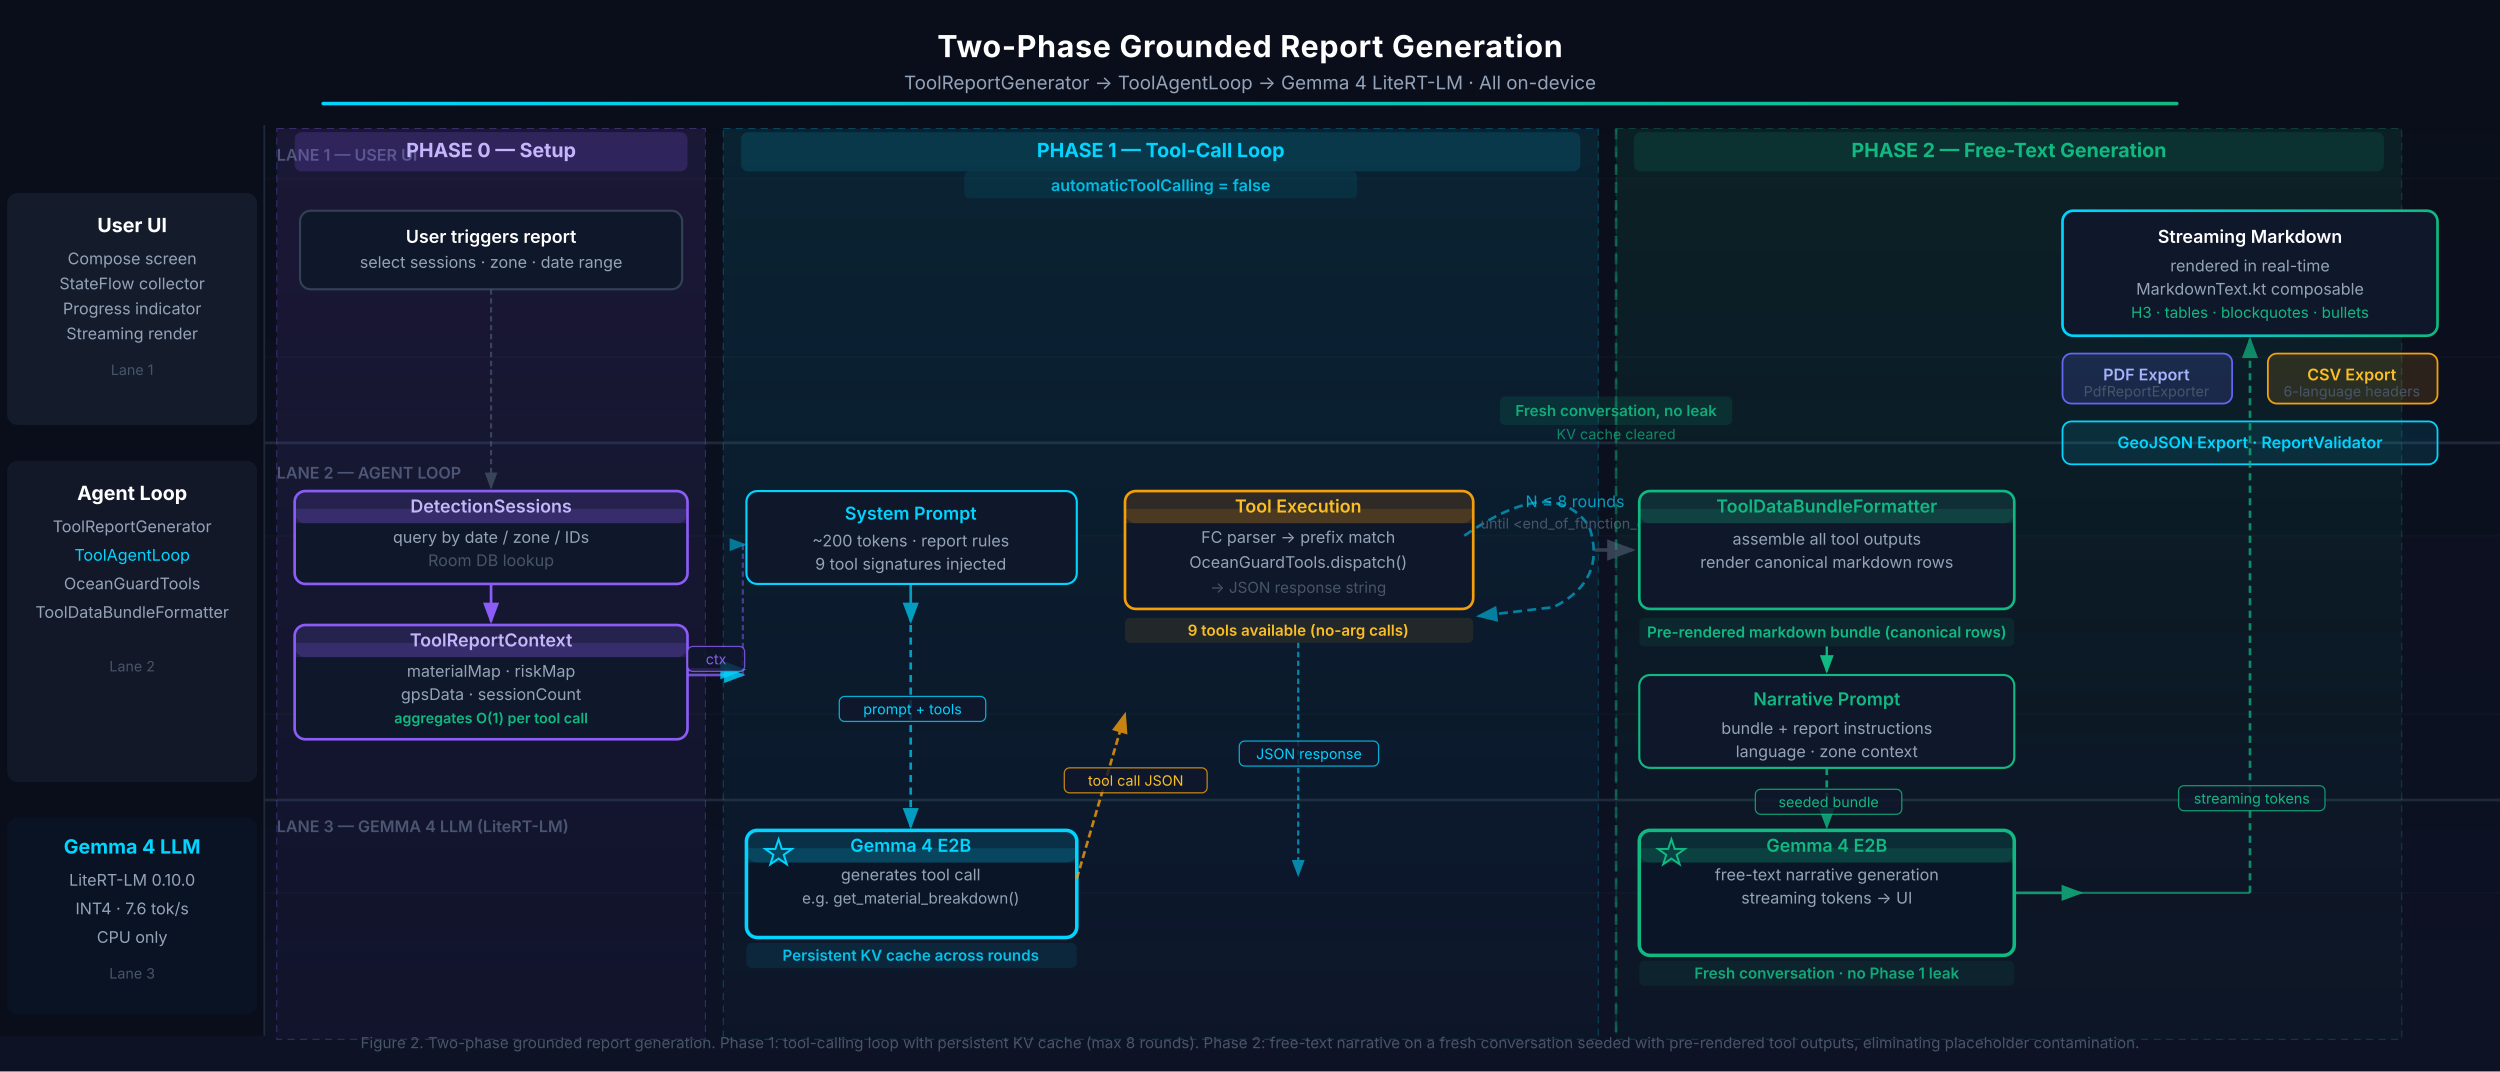
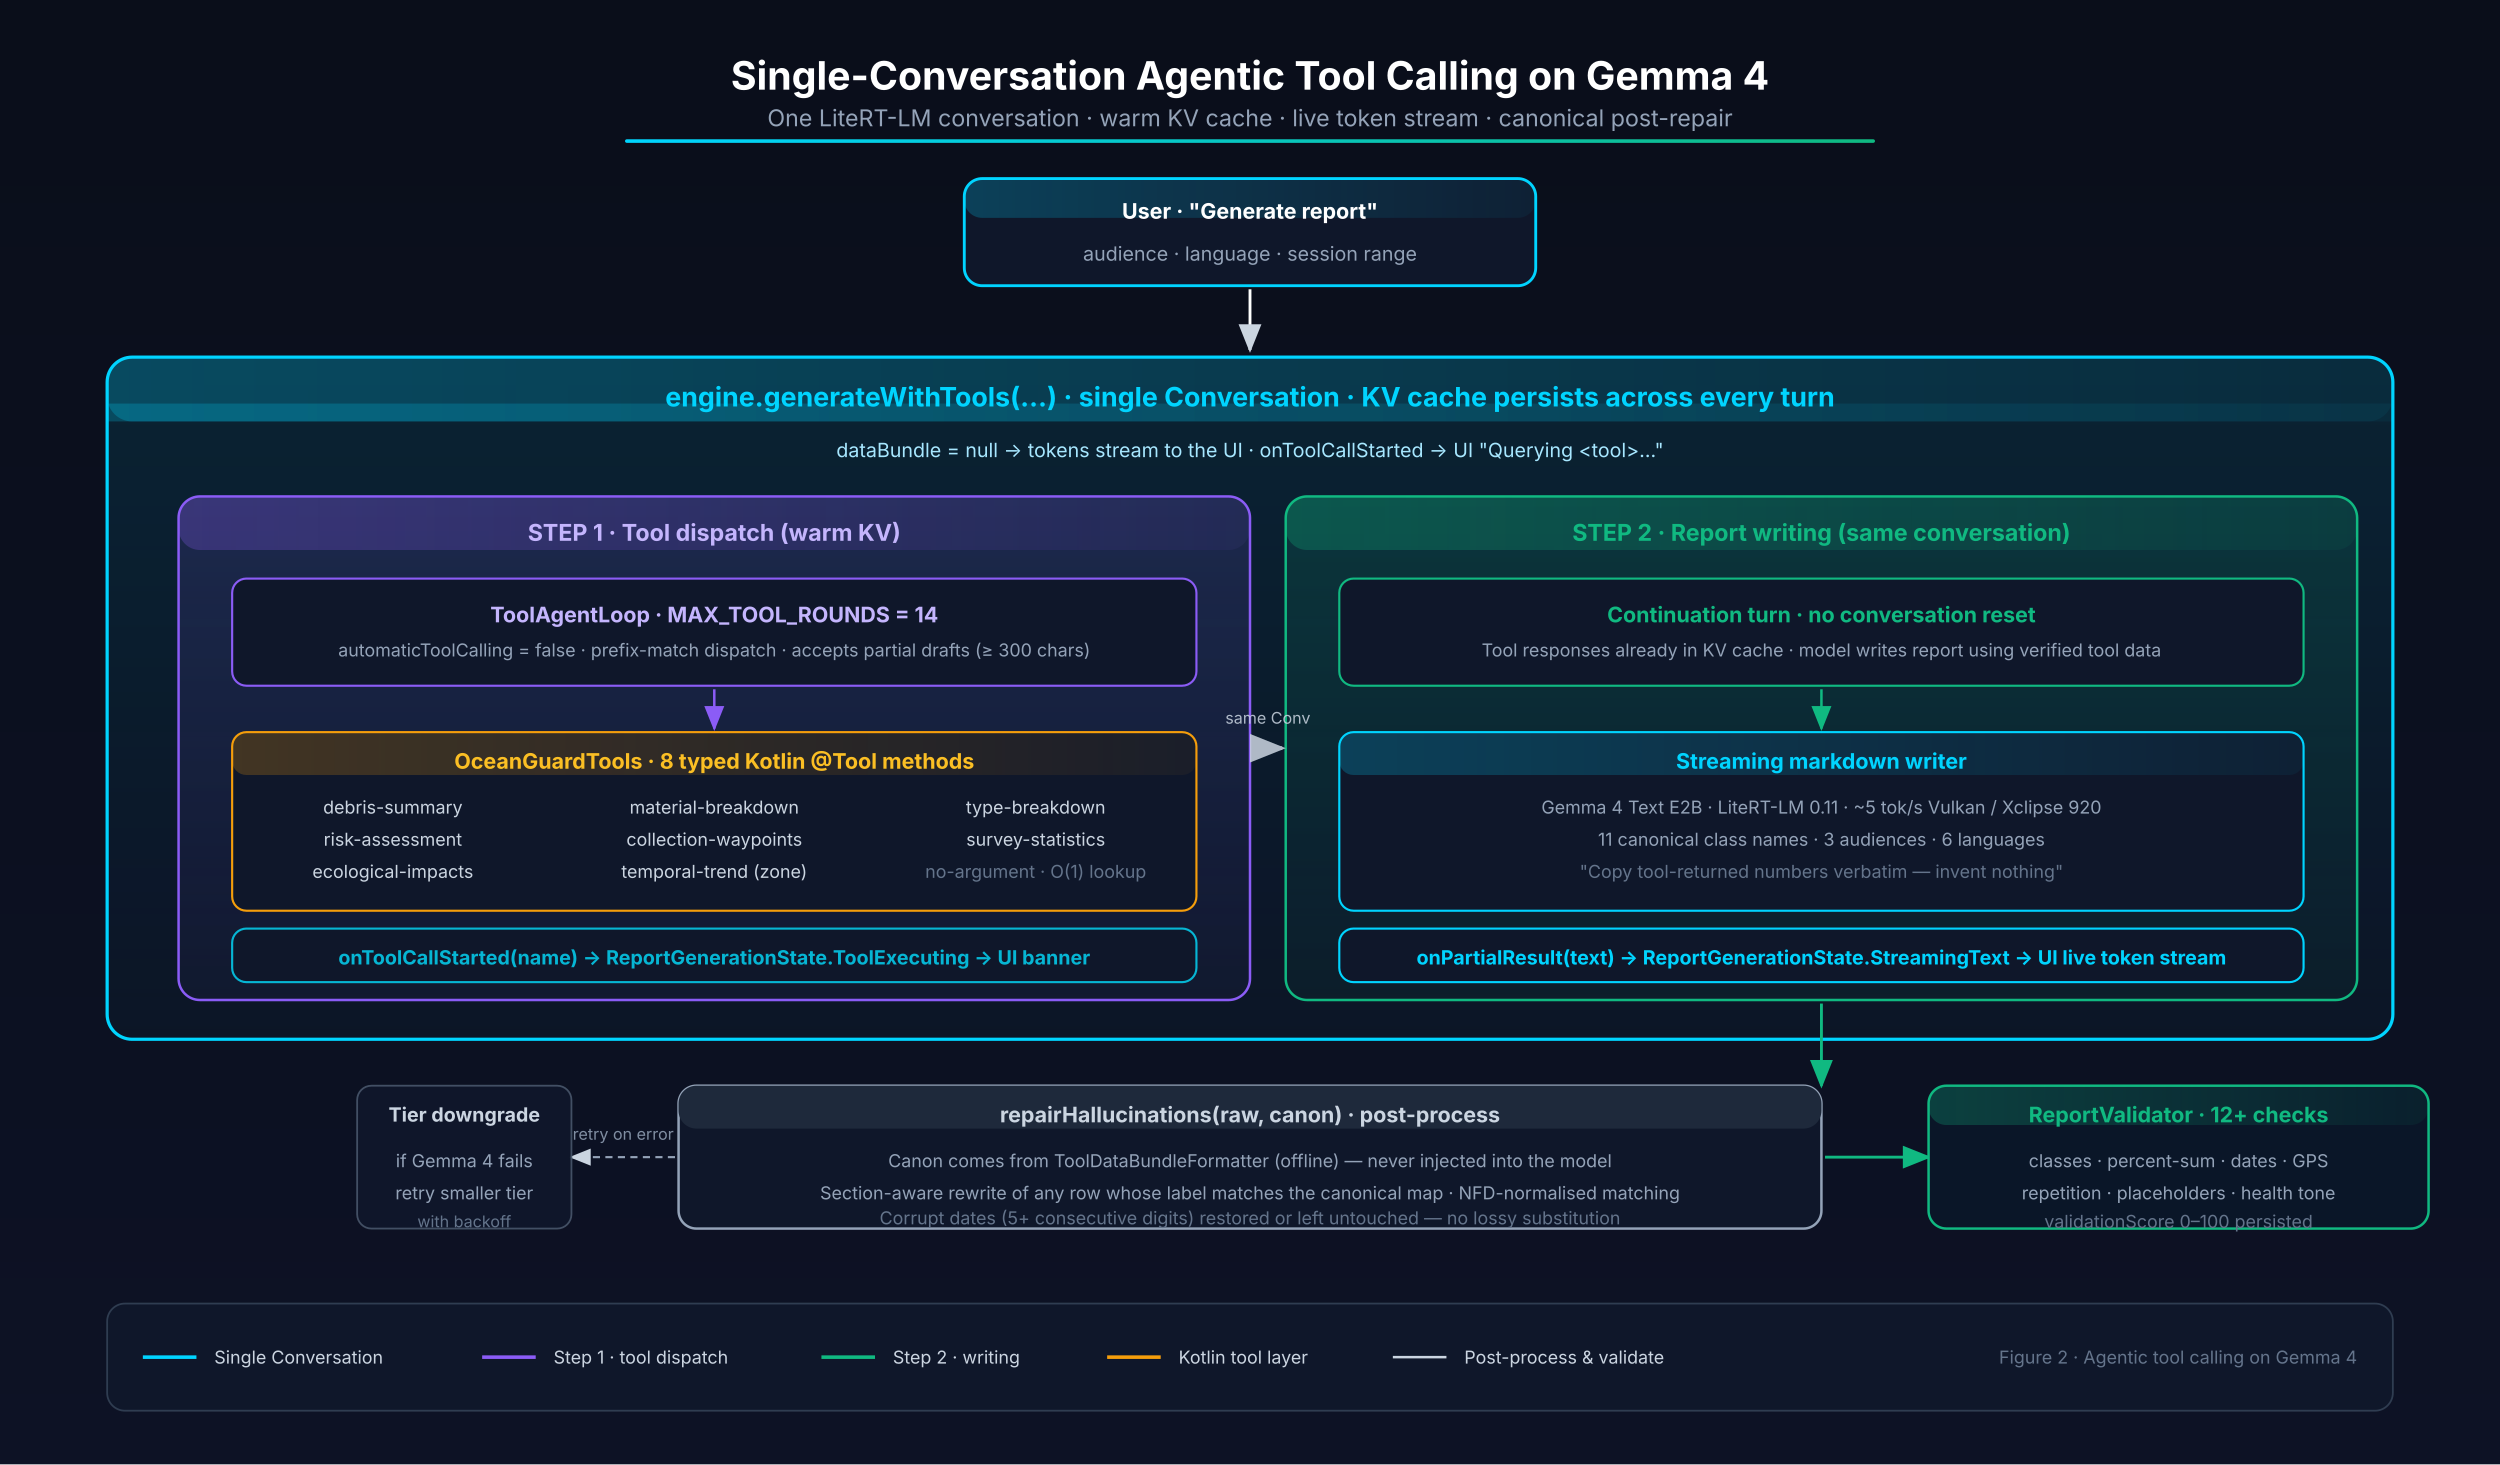
- <svg xmlns="http://www.w3.org/2000/svg" width="1400" height="600" viewBox="0 0 1400 600" role="img" aria-label="Two-phase tool-calling flow diagram">
+ <svg xmlns="http://www.w3.org/2000/svg" width="1400" height="820" viewBox="0 0 1400 820" role="img" aria-label="Single-conversation agentic tool calling on Gemma 4">
  <defs>
    <style>
-       text { font-family: Inter, system-ui, -apple-system, sans-serif; }
+       text { font-family: 'Inter', 'Segoe UI', system-ui, -apple-system, Arial, sans-serif; dominant-baseline: middle; }
    </style>
-     <linearGradient id="bgGrad2" x1="0" y1="0" x2="0" y2="1">
+     <linearGradient id="bg" x1="0" y1="0" x2="0" y2="1">
      <stop offset="0%" stop-color="#0a0e1a" />
      <stop offset="100%" stop-color="#0d1225" />
    </linearGradient>
-     <linearGradient id="gradCE" x1="0" y1="0" x2="1" y2="0">
+     <linearGradient id="cyanEmerald" x1="0" y1="0" x2="1" y2="0">
      <stop offset="0%" stop-color="#00d4ff" />
      <stop offset="100%" stop-color="#10b981" />
    </linearGradient>
-     <linearGradient id="phase0Grad" x1="0" y1="0" x2="0" y2="1">
-       <stop offset="0%" stop-color="#8b5cf6" stop-opacity="0.12" />
-       <stop offset="100%" stop-color="#8b5cf6" stop-opacity="0.03" />
-     </linearGradient>
-     <linearGradient id="phase1Grad" x1="0" y1="0" x2="0" y2="1">
+     <linearGradient id="convGrad" x1="0" y1="0" x2="0" y2="1">
      <stop offset="0%" stop-color="#00d4ff" stop-opacity="0.10" />
      <stop offset="100%" stop-color="#00d4ff" stop-opacity="0.02" />
    </linearGradient>
-     <linearGradient id="phase2Grad" x1="0" y1="0" x2="0" y2="1">
-       <stop offset="0%" stop-color="#10b981" stop-opacity="0.10" />
-       <stop offset="100%" stop-color="#10b981" stop-opacity="0.02" />
+     <linearGradient id="step1Grad" x1="0" y1="0" x2="0" y2="1">
+       <stop offset="0%" stop-color="#8b5cf6" stop-opacity="0.14" />
+       <stop offset="100%" stop-color="#8b5cf6" stop-opacity="0.04" />
    </linearGradient>
-     <marker id="arC" markerWidth="8" markerHeight="6" refX="7" refY="3" orient="auto">
-       <polygon points="0 0, 8 3, 0 6" fill="#00d4ff" />
+     <linearGradient id="step2Grad" x1="0" y1="0" x2="0" y2="1">
+       <stop offset="0%" stop-color="#10b981" stop-opacity="0.14" />
+       <stop offset="100%" stop-color="#10b981" stop-opacity="0.04" />
+     </linearGradient>
+     <linearGradient id="hdrViolet" x1="0" y1="0" x2="1" y2="0">
+       <stop offset="0%" stop-color="#8b5cf6" stop-opacity="0.26" />
+       <stop offset="100%" stop-color="#8b5cf6" stop-opacity="0.06" />
+     </linearGradient>
+     <linearGradient id="hdrEmerald" x1="0" y1="0" x2="1" y2="0">
+       <stop offset="0%" stop-color="#10b981" stop-opacity="0.26" />
+       <stop offset="100%" stop-color="#10b981" stop-opacity="0.06" />
+     </linearGradient>
+     <linearGradient id="hdrCyan" x1="0" y1="0" x2="1" y2="0">
+       <stop offset="0%" stop-color="#00d4ff" stop-opacity="0.22" />
+       <stop offset="100%" stop-color="#00d4ff" stop-opacity="0.05" />
+     </linearGradient>
+     <linearGradient id="hdrAmber" x1="0" y1="0" x2="1" y2="0">
+       <stop offset="0%" stop-color="#f59e0b" stop-opacity="0.22" />
+       <stop offset="100%" stop-color="#f59e0b" stop-opacity="0.05" />
+     </linearGradient>
+     <marker id="arV" markerWidth="10" markerHeight="8" refX="9" refY="4" orient="auto">
+       <polygon points="0 0, 10 4, 0 8" fill="#8b5cf6" />
    </marker>
-     <marker id="arE" markerWidth="8" markerHeight="6" refX="7" refY="3" orient="auto">
-       <polygon points="0 0, 8 3, 0 6" fill="#10b981" />
+     <marker id="arE" markerWidth="10" markerHeight="8" refX="9" refY="4" orient="auto">
+       <polygon points="0 0, 10 4, 0 8" fill="#10b981" />
    </marker>
-     <marker id="arS" markerWidth="8" markerHeight="6" refX="7" refY="3" orient="auto">
-       <polygon points="0 0, 8 3, 0 6" fill="#475569" />
+     <marker id="arC" markerWidth="10" markerHeight="8" refX="9" refY="4" orient="auto">
+       <polygon points="0 0, 10 4, 0 8" fill="#00d4ff" />
    </marker>
-     <marker id="arV" markerWidth="8" markerHeight="6" refX="7" refY="3" orient="auto">
-       <polygon points="0 0, 8 3, 0 6" fill="#8b5cf6" />
+     <marker id="arA" markerWidth="10" markerHeight="8" refX="9" refY="4" orient="auto">
+       <polygon points="0 0, 10 4, 0 8" fill="#f59e0b" />
    </marker>
-     <marker id="arF" markerWidth="8" markerHeight="6" refX="7" refY="3" orient="auto">
-       <polygon points="0 0, 8 3, 0 6" fill="#f59e0b" />
+     <marker id="arS" markerWidth="10" markerHeight="8" refX="9" refY="4" orient="auto">
+       <polygon points="0 0, 10 4, 0 8" fill="#cbd5e1" />
    </marker>
  </defs>
-   <rect width="1400" height="600" fill="url(#bgGrad2)" />
-   <g opacity="0.03" stroke="#94A3B8" stroke-width="1">
-     <line x1="0" y1="100" x2="1400" y2="100" />
-     <line x1="0" y1="200" x2="1400" y2="200" />
-     <line x1="0" y1="300" x2="1400" y2="300" />
-     <line x1="0" y1="400" x2="1400" y2="400" />
-     <line x1="0" y1="500" x2="1400" y2="500" />
-   </g>
-   <text x="700" y="32" text-anchor="middle" font-size="17" font-weight="700" fill="#FFFFFF" letter-spacing="0.4">Two-Phase Grounded Report Generation</text>
-   <text x="700" y="50" text-anchor="middle" font-size="10.5" fill="#94A3B8">ToolReportGenerator → ToolAgentLoop → Gemma 4 LiteRT-LM · All on-device</text>
-   <rect x="180" y="57" width="1040" height="2" rx="1" fill="url(#gradCE)" />
-   <rect x="0" y="70" width="148" height="510" fill="#0a0e1a" />
-   <line x1="148" y1="70" x2="148" y2="580" stroke="#1e293b" stroke-width="1" />
-   <rect x="4" y="108" width="140" height="130" rx="6" fill="#1e293b" fill-opacity="0.5" />
-   <text x="74" y="130" text-anchor="middle" font-size="11" font-weight="700" fill="#FFFFFF">User UI</text>
-   <text x="74" y="148" text-anchor="middle" font-size="9" fill="#94A3B8">Compose screen</text>
-   <text x="74" y="162" text-anchor="middle" font-size="9" fill="#94A3B8">StateFlow collector</text>
-   <text x="74" y="176" text-anchor="middle" font-size="9" fill="#94A3B8">Progress indicator</text>
-   <text x="74" y="190" text-anchor="middle" font-size="9" fill="#94A3B8">Streaming render</text>
-   <text x="74" y="210" text-anchor="middle" font-size="8" fill="#475569">Lane 1</text>
-   <rect x="4" y="258" width="140" height="180" rx="6" fill="#1e293b" fill-opacity="0.4" />
-   <text x="74" y="280" text-anchor="middle" font-size="11" font-weight="700" fill="#FFFFFF">Agent Loop</text>
-   <text x="74" y="298" text-anchor="middle" font-size="9" fill="#94A3B8">ToolReportGenerator</text>
-   <text x="74" y="314" text-anchor="middle" font-size="9" fill="#00d4ff">ToolAgentLoop</text>
-   <text x="74" y="330" text-anchor="middle" font-size="9" fill="#94A3B8">OceanGuardTools</text>
-   <text x="74" y="346" text-anchor="middle" font-size="9" fill="#94A3B8">ToolDataBundleFormatter</text>
-   <text x="74" y="376" text-anchor="middle" font-size="8" fill="#475569">Lane 2</text>
-   <rect x="4" y="458" width="140" height="110" rx="6" fill="#0a1628" fill-opacity="0.7" />
-   <text x="74" y="478" text-anchor="middle" font-size="11" font-weight="700" fill="#00d4ff">Gemma 4 LLM</text>
-   <text x="74" y="496" text-anchor="middle" font-size="9" fill="#94A3B8">LiteRT-LM 0.10.0</text>
-   <text x="74" y="512" text-anchor="middle" font-size="9" fill="#94A3B8">INT4 · 7.6 tok/s</text>
-   <text x="74" y="528" text-anchor="middle" font-size="9" fill="#94A3B8">CPU only</text>
-   <text x="74" y="548" text-anchor="middle" font-size="8" fill="#475569">Lane 3</text>
-   <line x1="148" y1="248" x2="1400" y2="248" stroke="#1e293b" stroke-width="1.5" />
-   <line x1="148" y1="448" x2="1400" y2="448" stroke="#1e293b" stroke-width="1.5" />
-   <text x="155" y="90" font-size="9" fill="#475569" font-weight="600">LANE 1 — USER UI</text>
-   <text x="155" y="268" font-size="9" fill="#475569" font-weight="600">LANE 2 — AGENT LOOP</text>
-   <text x="155" y="466" font-size="9" fill="#475569" font-weight="600">LANE 3 — GEMMA 4 LLM (LiteRT-LM)</text>
-   <rect x="155" y="72" width="240" height="510" fill="url(#phase0Grad)" />
-   <rect x="155" y="72" width="240" height="510" fill="none" stroke="#8b5cf6" stroke-width="0.5" stroke-dasharray="4,3" opacity="0.4" />
-   <rect x="405" y="72" width="490" height="510" fill="url(#phase1Grad)" />
-   <rect x="405" y="72" width="490" height="510" fill="none" stroke="#00d4ff" stroke-width="0.5" stroke-dasharray="4,3" opacity="0.3" />
-   <rect x="905" y="72" width="440" height="510" fill="url(#phase2Grad)" />
-   <rect x="905" y="72" width="440" height="510" fill="none" stroke="#10b981" stroke-width="0.5" stroke-dasharray="4,3" opacity="0.3" />
-   <rect x="165" y="74" width="220" height="22" rx="4" fill="#8b5cf6" fill-opacity="0.2" />
-   <text x="275" y="88" text-anchor="middle" font-size="11" font-weight="700" fill="#c4b5fd">PHASE 0 — Setup</text>
-   <rect x="415" y="74" width="470" height="22" rx="4" fill="#00d4ff" fill-opacity="0.12" />
-   <text x="650" y="88" text-anchor="middle" font-size="11" font-weight="700" fill="#00d4ff">PHASE 1 — Tool-Call Loop</text>
-   <rect x="540" y="96" width="220" height="15" rx="3" fill="#00d4ff" fill-opacity="0.08" />
-   <text x="650" y="107" text-anchor="middle" font-size="9" font-weight="600" fill="#00d4ff" opacity="0.85">automaticToolCalling = false</text>
-   <rect x="915" y="74" width="420" height="22" rx="4" fill="#10b981" fill-opacity="0.12" />
-   <text x="1125" y="88" text-anchor="middle" font-size="11" font-weight="700" fill="#10b981">PHASE 2 — Free-Text Generation</text>
-   <rect x="165" y="275" width="220" height="52" rx="6" fill="#0f172a" stroke="#8b5cf6" stroke-width="1.5" />
-   <rect x="165" y="275" width="220" height="18" rx="6" fill="#8b5cf6" fill-opacity="0.18" />
-   <rect x="165" y="285" width="220" height="8" fill="#8b5cf6" fill-opacity="0.18" />
-   <text x="275" y="287" text-anchor="middle" font-size="10" font-weight="600" fill="#c4b5fd">DetectionSessions</text>
-   <text x="275" y="304" text-anchor="middle" font-size="9" fill="#94A3B8">query by date / zone / IDs</text>
-   <text x="275" y="317" text-anchor="middle" font-size="9" fill="#475569">Room DB lookup</text>
-   <rect x="165" y="350" width="220" height="64" rx="6" fill="#0f172a" stroke="#8b5cf6" stroke-width="1.5" />
-   <rect x="165" y="350" width="220" height="18" rx="6" fill="#8b5cf6" fill-opacity="0.18" />
-   <rect x="165" y="360" width="220" height="8" fill="#8b5cf6" fill-opacity="0.18" />
-   <text x="275" y="362" text-anchor="middle" font-size="10" font-weight="600" fill="#c4b5fd">ToolReportContext</text>
-   <text x="275" y="379" text-anchor="middle" font-size="9" fill="#94A3B8">materialMap · riskMap</text>
-   <text x="275" y="392" text-anchor="middle" font-size="9" fill="#94A3B8">gpsData · sessionCount</text>
-   <text x="275" y="405" text-anchor="middle" font-size="8" fill="#10b981" font-weight="600">aggregates O(1) per tool call</text>
-   <line x1="275" y1="327" x2="275" y2="348" stroke="#8b5cf6" stroke-width="1.5" marker-end="url(#arV)" />
-   <rect x="168" y="118" width="214" height="44" rx="6" fill="#0f172a" stroke="#334155" stroke-width="1.2" />
-   <text x="275" y="136" text-anchor="middle" font-size="10" font-weight="600" fill="#FFFFFF">User triggers report</text>
-   <text x="275" y="150" text-anchor="middle" font-size="9" fill="#94A3B8">select sessions · zone · date range</text>
-   <line x1="275" y1="162" x2="275" y2="273" stroke="#475569" stroke-width="1.2" stroke-dasharray="3,2" marker-end="url(#arS)" opacity="0.7" />
-   <rect x="418" y="275" width="185" height="52" rx="6" fill="#0f172a" stroke="#00d4ff" stroke-width="1.2" />
-   <text x="510" y="291" text-anchor="middle" font-size="10" font-weight="600" fill="#00d4ff">System Prompt</text>
-   <text x="510" y="306" text-anchor="middle" font-size="9" fill="#94A3B8">~200 tokens · report rules</text>
-   <text x="510" y="319" text-anchor="middle" font-size="9" fill="#94A3B8">9 tool signatures injected</text>
-   <line x1="385" y1="378" x2="416" y2="378" stroke="#8b5cf6" stroke-width="1.5" marker-end="url(#arC)" opacity="0.8" />
-   <line x1="416" y1="378" x2="416" y2="305" stroke="#8b5cf6" stroke-width="1.2" stroke-dasharray="3,2" opacity="0.5" />
-   <line x1="416" y1="305" x2="417" y2="305" stroke="#8b5cf6" stroke-width="1.2" marker-end="url(#arC)" opacity="0.5" />
-   <rect x="418" y="465" width="185" height="60" rx="6" fill="#0a1628" stroke="#00d4ff" stroke-width="2" />
-   <rect x="418" y="465" width="185" height="18" rx="6" fill="#00d4ff" fill-opacity="0.14" />
-   <rect x="418" y="475" width="185" height="8" fill="#00d4ff" fill-opacity="0.14" />
-   <g transform="translate(429,470)">
-     <polygon points="7,0 8.8,5.4 14.5,5.4 9.9,8.7 11.6,14 7,10.8 2.4,14 4.1,8.7 -0.5,5.4 5.2,5.4" fill="none" stroke="#00d4ff" stroke-width="1.1" />
-   </g>
-   <text x="510" y="477" text-anchor="middle" font-size="10" font-weight="600" fill="#00d4ff">Gemma 4 E2B</text>
-   <text x="510" y="493" text-anchor="middle" font-size="9" fill="#94A3B8">generates tool call</text>
-   <text x="510" y="506" text-anchor="middle" font-size="8.5" fill="#94A3B8">e.g. get_material_breakdown()</text>
-   <rect x="418" y="528" width="185" height="14" rx="3" fill="#00d4ff" fill-opacity="0.08" />
-   <text x="510" y="538" text-anchor="middle" font-size="8.5" font-weight="600" fill="#00d4ff" opacity="0.9">Persistent KV cache across rounds</text>
-   <line x1="510" y1="327" x2="510" y2="348" stroke="#00d4ff" stroke-width="1.5" marker-end="url(#arC)" opacity="0.7" />
-   <line x1="510" y1="350" x2="510" y2="463" stroke="#00d4ff" stroke-width="1.5" marker-end="url(#arC)" opacity="0.7" stroke-dasharray="4,3" />
-   <rect x="470" y="390" width="82" height="14" rx="3" fill="#0f172a" stroke="#00d4ff" stroke-width="0.7" opacity="0.8" />
-   <text x="511" y="400" text-anchor="middle" font-size="8" fill="#00d4ff">prompt + tools</text>
-   <rect x="630" y="275" width="195" height="66" rx="6" fill="#0f172a" stroke="#f59e0b" stroke-width="1.5" />
-   <rect x="630" y="275" width="195" height="18" rx="6" fill="#f59e0b" fill-opacity="0.14" />
-   <rect x="630" y="285" width="195" height="8" fill="#f59e0b" fill-opacity="0.14" />
-   <text x="727" y="287" text-anchor="middle" font-size="10" font-weight="600" fill="#fbbf24">Tool Execution</text>
-   <text x="727" y="304" text-anchor="middle" font-size="9" fill="#94A3B8">FC parser → prefix match</text>
-   <text x="727" y="318" text-anchor="middle" font-size="9" fill="#94A3B8">OceanGuardTools.dispatch()</text>
-   <text x="727" y="332" text-anchor="middle" font-size="8.5" fill="#475569">→ JSON response string</text>
-   <rect x="630" y="346" width="195" height="14" rx="3" fill="#f59e0b" fill-opacity="0.1" />
-   <text x="727" y="356" text-anchor="middle" font-size="8.5" font-weight="600" fill="#fbbf24">9 tools available (no-arg calls)</text>
-   <line x1="603" y1="492" x2="630" y2="400" stroke="#f59e0b" stroke-width="1.5" marker-end="url(#arF)" opacity="0.8" stroke-dasharray="4,2" />
-   <rect x="596" y="430" width="80" height="14" rx="3" fill="#0f172a" stroke="#f59e0b" stroke-width="0.7" opacity="0.8" />
-   <text x="636" y="440" text-anchor="middle" font-size="8" fill="#fbbf24">tool call JSON</text>
-   <line x1="727" y1="360" x2="727" y2="490" stroke="#00d4ff" stroke-width="1.2" stroke-dasharray="3,2" opacity="0.6" marker-end="url(#arC)" />
-   <rect x="694" y="415" width="78" height="14" rx="3" fill="#0f172a" stroke="#00d4ff" stroke-width="0.7" opacity="0.8" />
-   <text x="733" y="425" text-anchor="middle" font-size="8" fill="#00d4ff">JSON response</text>
-   <path d="M 820 300 Q 870 265 890 295 Q 900 325 870 340 L 828 345" fill="none" stroke="#00d4ff" stroke-width="1.5" stroke-dasharray="5,3" marker-end="url(#arC)" opacity="0.55" />
-   <text x="882" y="284" text-anchor="middle" font-size="9" fill="#00d4ff" opacity="0.7">N ≤ 8 rounds</text>
-   <text x="882" y="296" text-anchor="middle" font-size="8" fill="#475569">until &lt;end_of_function_call&gt;</text>
-   <line x1="893" y1="308" x2="914" y2="308" stroke="#475569" stroke-width="2" marker-end="url(#arS)" opacity="0.7" />
-   <line x1="905" y1="72" x2="905" y2="582" stroke="#10b981" stroke-width="1.5" stroke-dasharray="6,4" opacity="0.4" />
-   <rect x="840" y="222" width="130" height="16" rx="3" fill="#10b981" fill-opacity="0.12" />
-   <text x="905" y="233" text-anchor="middle" font-size="8.5" font-weight="600" fill="#10b981" opacity="0.9">Fresh conversation, no leak</text>
-   <text x="905" y="246" text-anchor="middle" font-size="8" fill="#10b981" opacity="0.7">KV cache cleared</text>
-   <rect x="918" y="275" width="210" height="66" rx="6" fill="#0f172a" stroke="#10b981" stroke-width="1.5" />
-   <rect x="918" y="275" width="210" height="18" rx="6" fill="#10b981" fill-opacity="0.14" />
-   <rect x="918" y="285" width="210" height="8" fill="#10b981" fill-opacity="0.14" />
-   <text x="1023" y="287" text-anchor="middle" font-size="10" font-weight="600" fill="#10b981">ToolDataBundleFormatter</text>
-   <text x="1023" y="305" text-anchor="middle" font-size="9" fill="#94A3B8">assemble all tool outputs</text>
-   <text x="1023" y="318" text-anchor="middle" font-size="9" fill="#94A3B8">render canonical markdown rows</text>
-   <rect x="918" y="346" width="210" height="16" rx="3" fill="#10b981" fill-opacity="0.09" />
-   <text x="1023" y="357" text-anchor="middle" font-size="8.5" font-weight="600" fill="#10b981">Pre-rendered markdown bundle (canonical rows)</text>
-   <rect x="918" y="378" width="210" height="52" rx="6" fill="#0f172a" stroke="#10b981" stroke-width="1.2" />
-   <text x="1023" y="395" text-anchor="middle" font-size="10" font-weight="600" fill="#10b981">Narrative Prompt</text>
-   <text x="1023" y="411" text-anchor="middle" font-size="9" fill="#94A3B8">bundle + report instructions</text>
-   <text x="1023" y="424" text-anchor="middle" font-size="9" fill="#94A3B8">language · zone context</text>
-   <line x1="1023" y1="362" x2="1023" y2="376" stroke="#10b981" stroke-width="1.3" marker-end="url(#arE)" />
-   <rect x="918" y="465" width="210" height="70" rx="6" fill="#0a1628" stroke="#10b981" stroke-width="2" />
-   <rect x="918" y="465" width="210" height="18" rx="6" fill="#10b981" fill-opacity="0.14" />
-   <rect x="918" y="475" width="210" height="8" fill="#10b981" fill-opacity="0.14" />
-   <g transform="translate(929,470)">
-     <polygon points="7,0 8.8,5.4 14.5,5.4 9.9,8.7 11.6,14 7,10.8 2.4,14 4.1,8.7 -0.5,5.4 5.2,5.4" fill="none" stroke="#10b981" stroke-width="1.1" />
-   </g>
-   <text x="1023" y="477" text-anchor="middle" font-size="10" font-weight="600" fill="#10b981">Gemma 4 E2B</text>
-   <text x="1023" y="493" text-anchor="middle" font-size="9" fill="#94A3B8">free-text narrative generation</text>
-   <text x="1023" y="506" text-anchor="middle" font-size="9" fill="#94A3B8">streaming tokens → UI</text>
-   <rect x="918" y="538" width="210" height="14" rx="3" fill="#10b981" fill-opacity="0.08" />
-   <text x="1023" y="548" text-anchor="middle" font-size="8.5" font-weight="600" fill="#10b981" opacity="0.9">Fresh conversation · no Phase 1 leak</text>
-   <line x1="1023" y1="430" x2="1023" y2="463" stroke="#10b981" stroke-width="1.5" marker-end="url(#arE)" opacity="0.8" stroke-dasharray="4,3" />
-   <rect x="983" y="442" width="82" height="14" rx="3" fill="#0f172a" stroke="#10b981" stroke-width="0.7" opacity="0.8" />
-   <text x="1024" y="452" text-anchor="middle" font-size="8" fill="#10b981">seeded bundle</text>
-   <rect x="1155" y="118" width="210" height="70" rx="6" fill="#0f172a" stroke="url(#gradCE)" stroke-width="1.5" />
-   <text x="1260" y="136" text-anchor="middle" font-size="10" font-weight="600" fill="#FFFFFF">Streaming Markdown</text>
-   <text x="1260" y="152" text-anchor="middle" font-size="9" fill="#94A3B8">rendered in real-time</text>
-   <text x="1260" y="165" text-anchor="middle" font-size="9" fill="#94A3B8">MarkdownText.kt composable</text>
-   <text x="1260" y="178" text-anchor="middle" font-size="8.5" fill="#10b981">H3 · tables · blockquotes · bullets</text>
-   <rect x="1155" y="198" width="95" height="28" rx="5" fill="#6366f1" fill-opacity="0.18" stroke="#6366f1" stroke-width="1" />
-   <text x="1202" y="213" text-anchor="middle" font-size="9" font-weight="600" fill="#a5b4fc">PDF Export</text>
-   <text x="1202" y="222" text-anchor="middle" font-size="8" fill="#475569">PdfReportExporter</text>
-   <rect x="1270" y="198" width="95" height="28" rx="5" fill="#f59e0b" fill-opacity="0.14" stroke="#f59e0b" stroke-width="1" />
-   <text x="1317" y="213" text-anchor="middle" font-size="9" font-weight="600" fill="#fbbf24">CSV Export</text>
-   <text x="1317" y="222" text-anchor="middle" font-size="8" fill="#475569">6-language headers</text>
-   <rect x="1155" y="236" width="210" height="24" rx="5" fill="#00d4ff" fill-opacity="0.1" stroke="#00d4ff" stroke-width="1" />
-   <text x="1260" y="251" text-anchor="middle" font-size="9" font-weight="600" fill="#00d4ff">GeoJSON Export · ReportValidator</text>
-   <line x1="1128" y1="500" x2="1165" y2="500" stroke="#10b981" stroke-width="1.5" marker-end="url(#arE)" opacity="0.8" />
-   <line x1="1165" y1="500" x2="1260" y2="500" stroke="#10b981" stroke-width="1.2" opacity="0.6" />
-   <line x1="1260" y1="500" x2="1260" y2="190" stroke="#10b981" stroke-width="1.5" marker-end="url(#arE)" opacity="0.7" stroke-dasharray="4,3" />
-   <rect x="1220" y="440" width="82" height="14" rx="3" fill="#0f172a" stroke="#10b981" stroke-width="0.7" opacity="0.8" />
-   <text x="1261" y="450" text-anchor="middle" font-size="8" fill="#10b981">streaming tokens</text>
-   <line x1="385" y1="375" x2="416" y2="375" stroke="#8b5cf6" stroke-width="1.8" marker-end="url(#arC)" opacity="0.8" />
-   <rect x="385" y="362" width="32" height="14" rx="3" fill="#0f172a" stroke="#8b5cf6" stroke-width="0.7" opacity="0.8" />
-   <text x="401" y="372" text-anchor="middle" font-size="8" fill="#8b5cf6">ctx</text>
-   <text x="700" y="587" text-anchor="middle" font-size="8.5" fill="#475569">Figure 2. Two-phase grounded report generation. Phase 1: tool-calling loop with persistent KV cache (max 8 rounds). Phase 2: free-text narrative on a fresh conversation seeded with pre-rendered tool outputs, eliminating placeholder contamination.</text>
+   <rect width="1400" height="820" fill="url(#bg)" />
+   <text x="700" y="42" text-anchor="middle" font-size="22" font-weight="700" fill="#FFFFFF">Single-Conversation Agentic Tool Calling on Gemma 4</text>
+   <text x="700" y="66" text-anchor="middle" font-size="13" fill="#94A3B8">One LiteRT-LM conversation · warm KV cache · live token stream · canonical post-repair</text>
+   <rect x="350" y="78" width="700" height="2" rx="1" fill="url(#cyanEmerald)" />
+   <rect x="540" y="100" width="320" height="60" rx="10" fill="#0f172a" stroke="#00d4ff" stroke-width="1.6" />
+   <rect x="540" y="100" width="320" height="22" rx="10" fill="url(#hdrCyan)" />
+   <text x="700" y="118" text-anchor="middle" font-size="12" font-weight="700" fill="#FFFFFF">User · "Generate report"</text>
+   <text x="700" y="142" text-anchor="middle" font-size="11" fill="#94A3B8">audience · language · session range</text>
+   <line x1="700" y1="162" x2="700" y2="196" stroke="#FFFFFF" stroke-width="1.6" marker-end="url(#arS)" />
+   <rect x="60" y="200" width="1280" height="382" rx="14" fill="url(#convGrad)" stroke="#00d4ff" stroke-width="1.8" />
+   <rect x="60" y="200" width="1280" height="36" rx="14" fill="url(#hdrCyan)" />
+   <rect x="60" y="226" width="1280" height="10" fill="url(#hdrCyan)" />
+   <text x="700" y="222" text-anchor="middle" font-size="15" font-weight="700" fill="#00d4ff">engine.generateWithTools(...) · single Conversation · KV cache persists across every turn</text>
+   <text x="700" y="252" text-anchor="middle" font-size="11" fill="#a7e7ff">dataBundle = null → tokens stream to the UI · onToolCallStarted → UI "Querying &lt;tool&gt;…"</text>
+   <rect x="100" y="278" width="600" height="282" rx="12" fill="url(#step1Grad)" stroke="#8b5cf6" stroke-width="1.4" />
+   <rect x="100" y="278" width="600" height="30" rx="12" fill="url(#hdrViolet)" />
+   <text x="400" y="298" text-anchor="middle" font-size="13" font-weight="700" fill="#c4b5fd">STEP 1 · Tool dispatch (warm KV)</text>
+   <rect x="130" y="324" width="540" height="60" rx="8" fill="#0f172a" stroke="#8b5cf6" stroke-width="1.2" />
+   <text x="400" y="344" text-anchor="middle" font-size="12" font-weight="700" fill="#c4b5fd">ToolAgentLoop · MAX_TOOL_ROUNDS = 14</text>
+   <text x="400" y="364" text-anchor="middle" font-size="10" fill="#94A3B8">automaticToolCalling = false · prefix-match dispatch · accepts partial drafts (≥ 300 chars)</text>
+   <line x1="400" y1="386" x2="400" y2="408" stroke="#8b5cf6" stroke-width="1.4" marker-end="url(#arV)" />
+   <rect x="130" y="410" width="540" height="100" rx="8" fill="#0f172a" stroke="#f59e0b" stroke-width="1.2" />
+   <rect x="130" y="410" width="540" height="24" rx="8" fill="url(#hdrAmber)" />
+   <text x="400" y="426" text-anchor="middle" font-size="12" font-weight="700" fill="#fbbf24">OceanGuardTools · 8 typed Kotlin @Tool methods</text>
+   <text x="220" y="452" text-anchor="middle" font-size="10" fill="#cbd5e1">debris-summary</text>
+   <text x="400" y="452" text-anchor="middle" font-size="10" fill="#cbd5e1">material-breakdown</text>
+   <text x="580" y="452" text-anchor="middle" font-size="10" fill="#cbd5e1">type-breakdown</text>
+   <text x="220" y="470" text-anchor="middle" font-size="10" fill="#cbd5e1">risk-assessment</text>
+   <text x="400" y="470" text-anchor="middle" font-size="10" fill="#cbd5e1">collection-waypoints</text>
+   <text x="580" y="470" text-anchor="middle" font-size="10" fill="#cbd5e1">survey-statistics</text>
+   <text x="220" y="488" text-anchor="middle" font-size="10" fill="#cbd5e1">ecological-impacts</text>
+   <text x="400" y="488" text-anchor="middle" font-size="10" fill="#cbd5e1">temporal-trend (zone)</text>
+   <text x="580" y="488" text-anchor="middle" font-size="10" fill="#64748b">no-argument · O(1) lookup</text>
+   <rect x="130" y="520" width="540" height="30" rx="8" fill="#0f172a" stroke="#06b6d4" stroke-width="1.2" />
+   <text x="400" y="536" text-anchor="middle" font-size="11" font-weight="700" fill="#06b6d4">onToolCallStarted(name) → ReportGenerationState.ToolExecuting → UI banner</text>
+   <rect x="720" y="278" width="600" height="282" rx="12" fill="url(#step2Grad)" stroke="#10b981" stroke-width="1.4" />
+   <rect x="720" y="278" width="600" height="30" rx="12" fill="url(#hdrEmerald)" />
+   <text x="1020" y="298" text-anchor="middle" font-size="13" font-weight="700" fill="#10b981">STEP 2 · Report writing (same conversation)</text>
+   <rect x="750" y="324" width="540" height="60" rx="8" fill="#0f172a" stroke="#10b981" stroke-width="1.2" />
+   <text x="1020" y="344" text-anchor="middle" font-size="12" font-weight="700" fill="#10b981">Continuation turn · no conversation reset</text>
+   <text x="1020" y="364" text-anchor="middle" font-size="10" fill="#94A3B8">Tool responses already in KV cache · model writes report using verified tool data</text>
+   <line x1="1020" y1="386" x2="1020" y2="408" stroke="#10b981" stroke-width="1.4" marker-end="url(#arE)" />
+   <rect x="750" y="410" width="540" height="100" rx="8" fill="#0f172a" stroke="#00d4ff" stroke-width="1.2" />
+   <rect x="750" y="410" width="540" height="24" rx="8" fill="url(#hdrCyan)" />
+   <text x="1020" y="426" text-anchor="middle" font-size="12" font-weight="700" fill="#00d4ff">Streaming markdown writer</text>
+   <text x="1020" y="452" text-anchor="middle" font-size="10" fill="#94A3B8">Gemma 4 Text E2B · LiteRT-LM 0.11 · ~5 tok/s Vulkan / Xclipse 920</text>
+   <text x="1020" y="470" text-anchor="middle" font-size="10" fill="#94A3B8">11 canonical class names · 3 audiences · 6 languages</text>
+   <text x="1020" y="488" text-anchor="middle" font-size="10" fill="#64748b">"Copy tool-returned numbers verbatim — invent nothing"</text>
+   <rect x="750" y="520" width="540" height="30" rx="8" fill="#0f172a" stroke="#00d4ff" stroke-width="1.2" />
+   <text x="1020" y="536" text-anchor="middle" font-size="11" font-weight="700" fill="#00d4ff">onPartialResult(text) → ReportGenerationState.StreamingText → UI live token stream</text>
+   <line x1="702" y1="419" x2="718" y2="419" stroke="#FFFFFF" stroke-width="2" marker-end="url(#arS)" opacity="0.85" />
+   <text x="710" y="402" text-anchor="middle" font-size="9" fill="#cbd5e1" opacity="0.85">same Conv</text>
+   <line x1="1020" y1="562" x2="1020" y2="608" stroke="#10b981" stroke-width="1.6" marker-end="url(#arE)" />
+   <rect x="380" y="608" width="640" height="80" rx="10" fill="#0f172a" stroke="#94A3B8" stroke-width="1.4" />
+   <rect x="380" y="608" width="640" height="24" rx="10" fill="#1e293b" />
+   <text x="700" y="624" text-anchor="middle" font-size="12" font-weight="700" fill="#cbd5e1">repairHallucinations(raw, canon) · post-process</text>
+   <text x="700" y="650" text-anchor="middle" font-size="10" fill="#94A3B8">Canon comes from ToolDataBundleFormatter (offline) — never injected into the model</text>
+   <text x="700" y="668" text-anchor="middle" font-size="10" fill="#94A3B8">Section-aware rewrite of any row whose label matches the canonical map · NFD-normalised matching</text>
+   <text x="700" y="682" text-anchor="middle" font-size="10" fill="#64748b">Corrupt dates (5+ consecutive digits) restored or left untouched — no lossy substitution</text>
+   <line x1="1022" y1="648" x2="1080" y2="648" stroke="#10b981" stroke-width="1.6" marker-end="url(#arE)" />
+   <rect x="1080" y="608" width="280" height="80" rx="10" fill="#0a1628" stroke="#10b981" stroke-width="1.4" />
+   <rect x="1080" y="608" width="280" height="22" rx="10" fill="url(#hdrEmerald)" />
+   <text x="1220" y="624" text-anchor="middle" font-size="12" font-weight="700" fill="#10b981">ReportValidator · 12+ checks</text>
+   <text x="1220" y="650" text-anchor="middle" font-size="10" fill="#94A3B8">classes · percent-sum · dates · GPS</text>
+   <text x="1220" y="668" text-anchor="middle" font-size="10" fill="#94A3B8">repetition · placeholders · health tone</text>
+   <text x="1220" y="684" text-anchor="middle" font-size="10" fill="#64748b">validationScore 0–100 persisted</text>
+   <line x1="378" y1="648" x2="320" y2="648" stroke="#94A3B8" stroke-width="1.2" stroke-dasharray="4,3" marker-end="url(#arS)" />
+   <text x="349" y="635" text-anchor="middle" font-size="9" fill="#94A3B8" opacity="0.85">retry on error</text>
+   <rect x="200" y="608" width="120" height="80" rx="8" fill="#0f172a" stroke="#475569" stroke-width="1" opacity="0.92" />
+   <text x="260" y="624" text-anchor="middle" font-size="11" font-weight="700" fill="#cbd5e1">Tier downgrade</text>
+   <text x="260" y="650" text-anchor="middle" font-size="10" fill="#94A3B8">if Gemma 4 fails</text>
+   <text x="260" y="668" text-anchor="middle" font-size="10" fill="#94A3B8">retry smaller tier</text>
+   <text x="260" y="684" text-anchor="middle" font-size="9" fill="#64748b">with backoff</text>
+   <rect x="60" y="730" width="1280" height="60" rx="10" fill="#0f172a" stroke="#334155" stroke-width="1" opacity="0.9" />
+   <line x1="80" y1="760" x2="110" y2="760" stroke="#00d4ff" stroke-width="2" />
+   <text x="120" y="760" font-size="10" fill="#cbd5e1">Single Conversation</text>
+   <line x1="270" y1="760" x2="300" y2="760" stroke="#8b5cf6" stroke-width="2" />
+   <text x="310" y="760" font-size="10" fill="#cbd5e1">Step 1 · tool dispatch</text>
+   <line x1="460" y1="760" x2="490" y2="760" stroke="#10b981" stroke-width="2" />
+   <text x="500" y="760" font-size="10" fill="#cbd5e1">Step 2 · writing</text>
+   <line x1="620" y1="760" x2="650" y2="760" stroke="#f59e0b" stroke-width="2" />
+   <text x="660" y="760" font-size="10" fill="#cbd5e1">Kotlin tool layer</text>
+   <line x1="780" y1="760" x2="810" y2="760" stroke="#cbd5e1" stroke-width="1.4" />
+   <text x="820" y="760" font-size="10" fill="#cbd5e1">Post-process &amp; validate</text>
+   <text x="1320" y="760" text-anchor="end" font-size="10" fill="#64748b">Figure 2 · Agentic tool calling on Gemma 4</text>
</svg>
